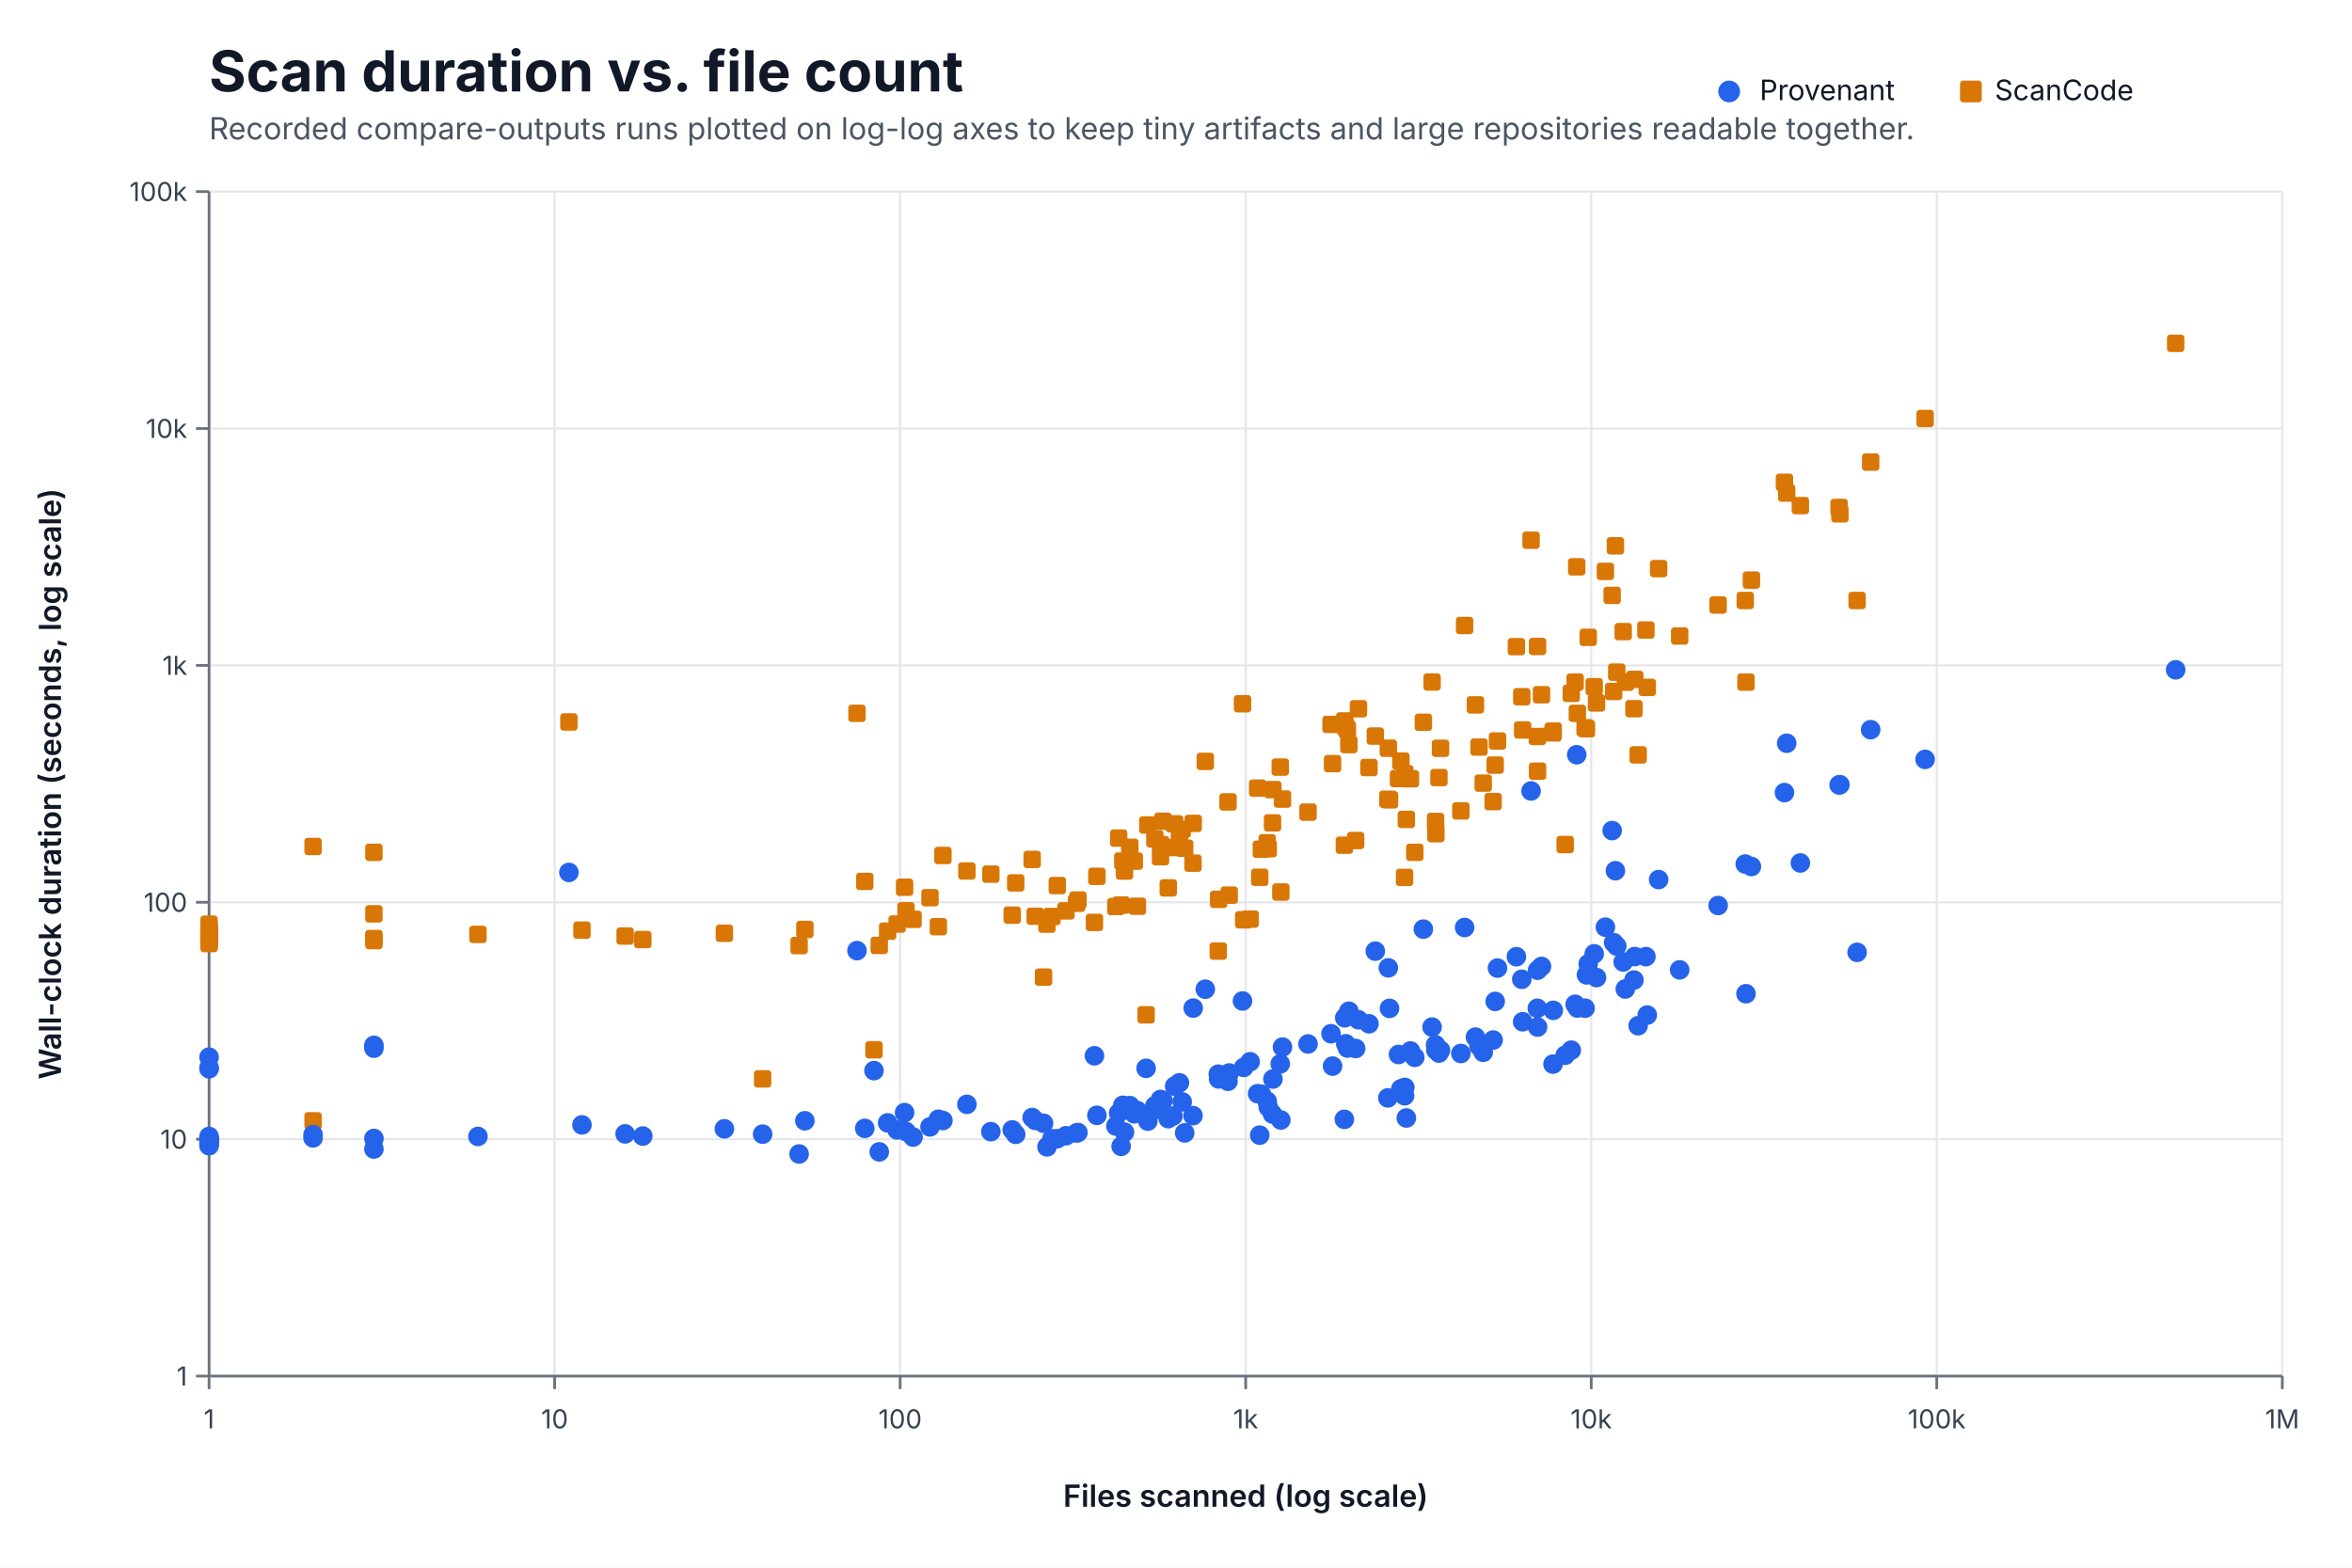
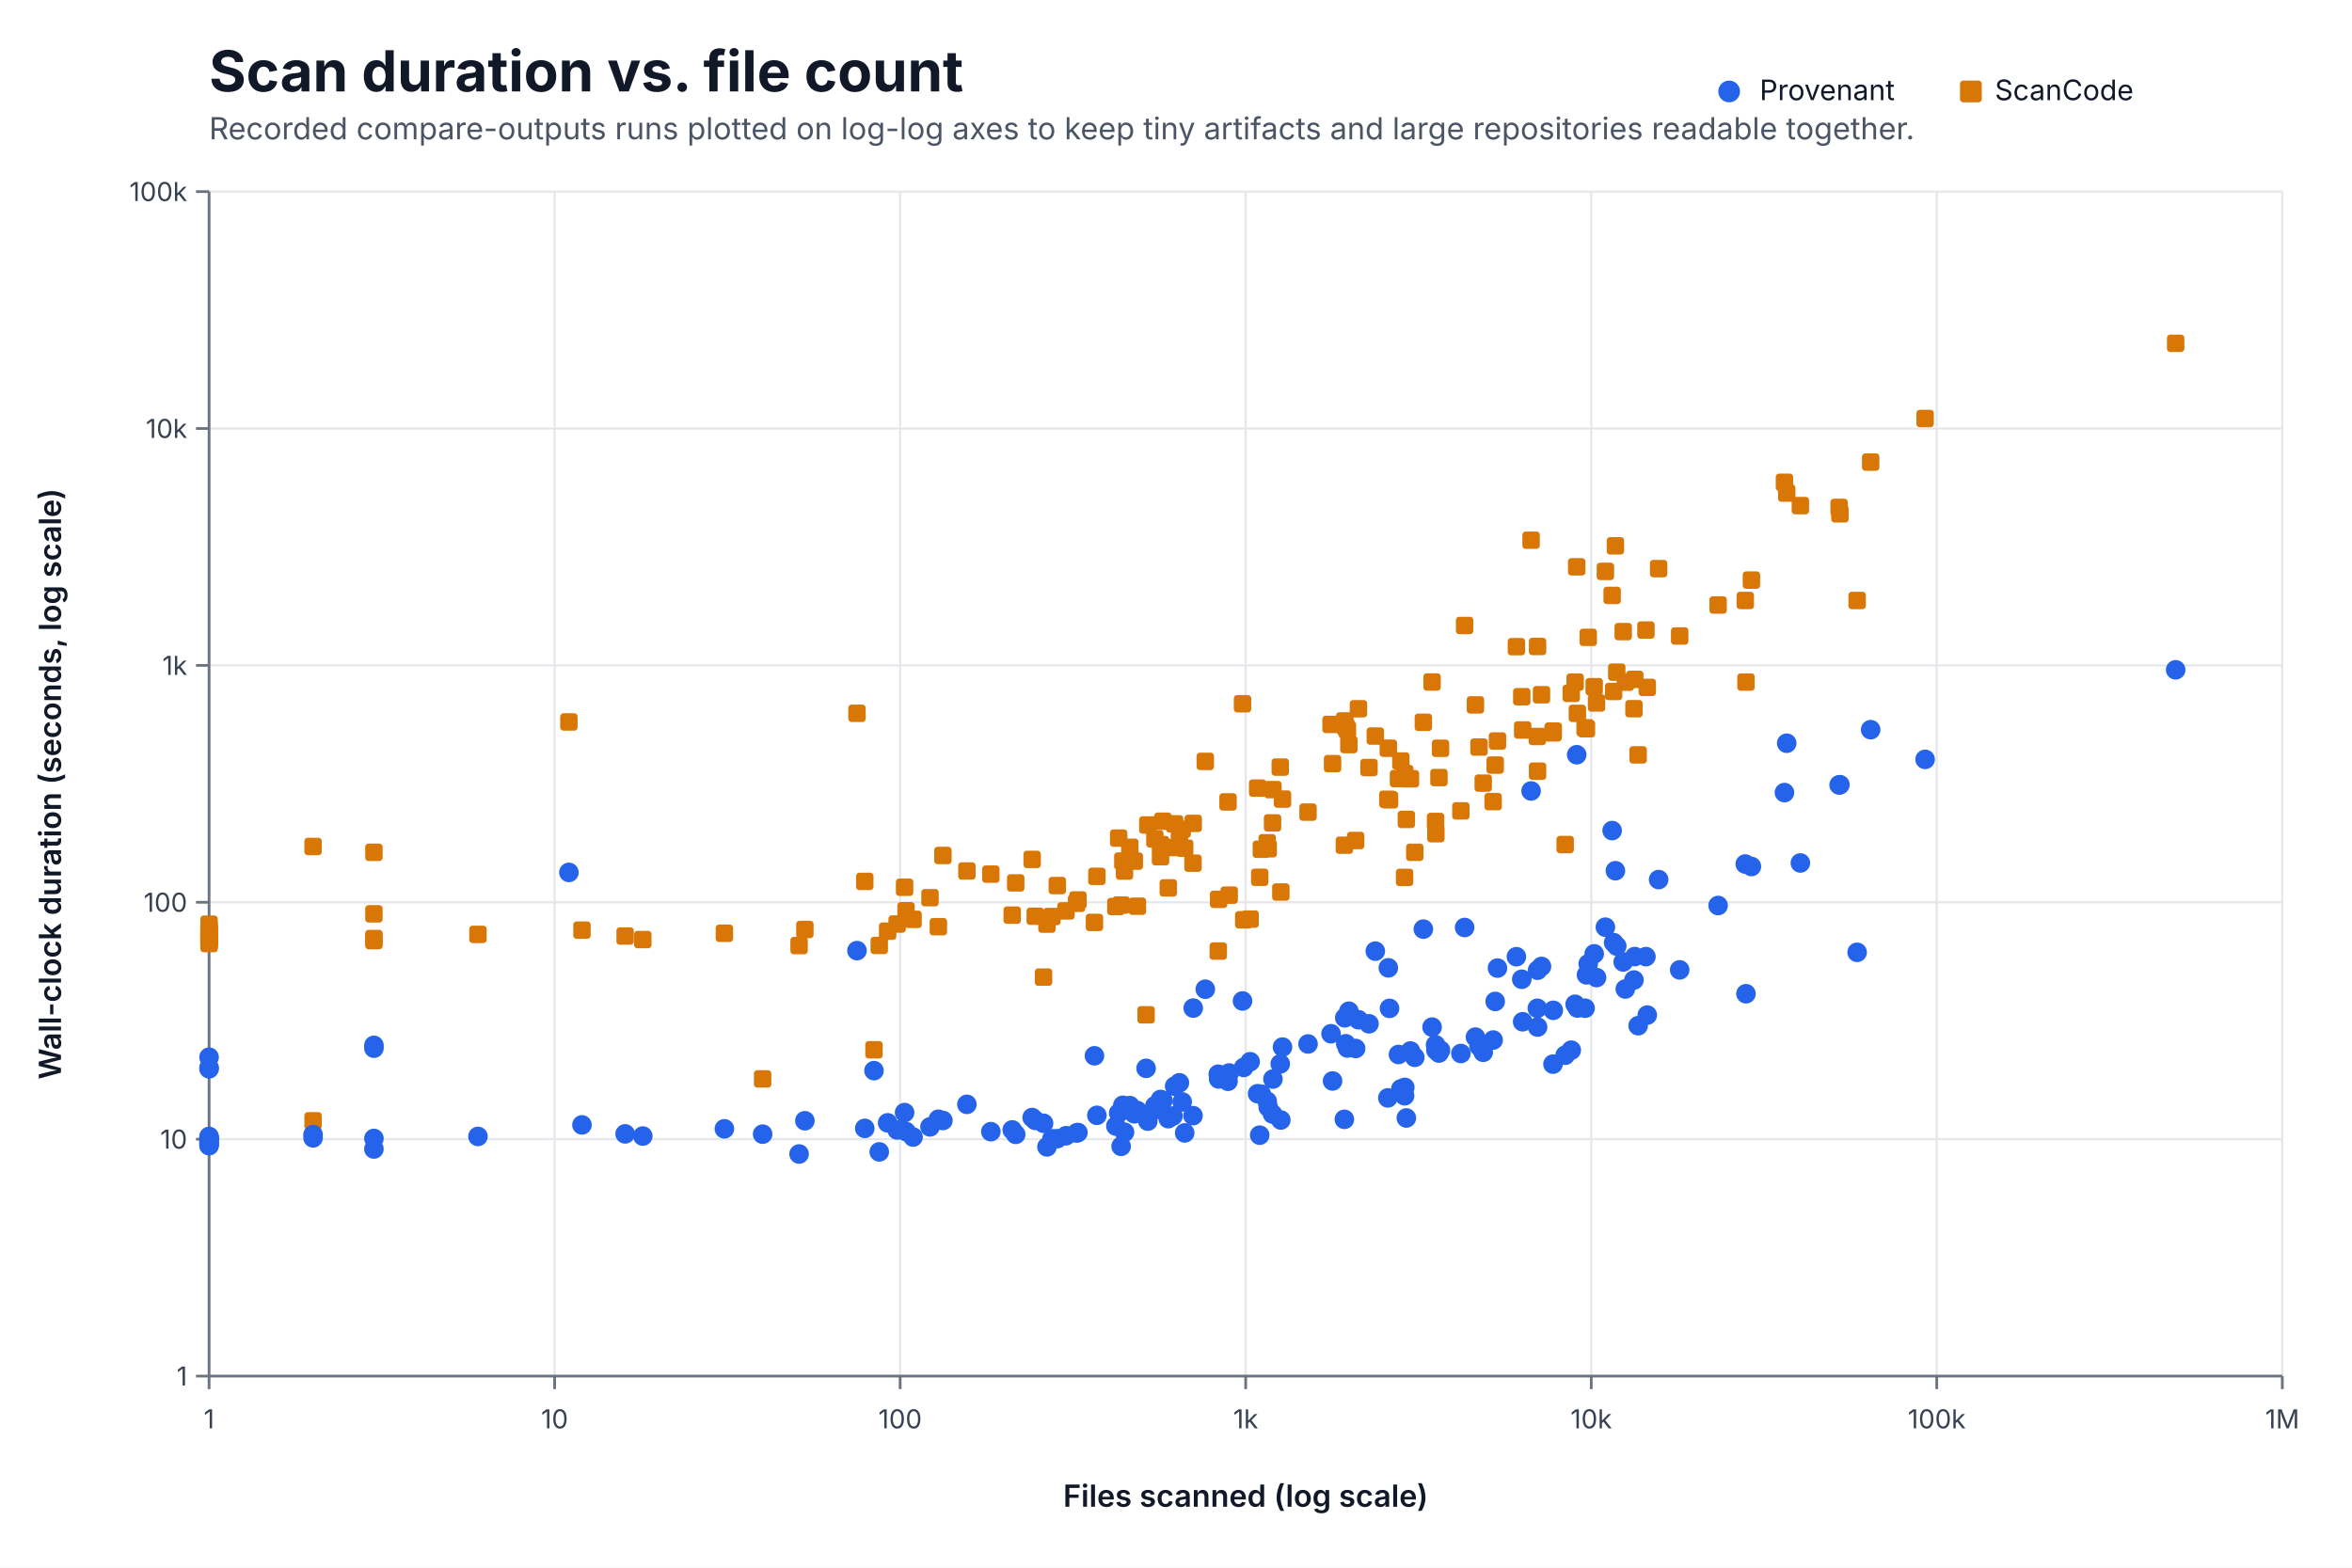
<svg xmlns="http://www.w3.org/2000/svg" width="1080" height="720" viewBox="0 0 1080 720" role="img" aria-labelledby="title desc">
  <style>
    text { font-family: -apple-system, BlinkMacSystemFont, "Segoe UI", sans-serif; fill: #111827; }
    .title { font-size: 26px; font-weight: 700; }
    .subtitle { font-size: 14px; fill: #4b5563; }
    .axis-label { font-size: 14px; font-weight: 600; }
    .tick { font-size: 12px; fill: #374151; }
    .grid { stroke: #e5e7eb; stroke-width: 1; }
    .axis { stroke: #6b7280; stroke-width: 1.25; }
    .legend-label { font-size: 13px; }
  </style>
  <rect x="0" y="0" width="1080" height="720" fill="white" />
  <text class="title" x="96" y="42">Scan duration vs. file count</text>
  <text class="subtitle" x="96" y="64">Recorded compare-outputs runs plotted on log-log axes to keep tiny artifacts and large repositories readable together.</text>
  <line class="grid" x1="96.00" y1="632.00" x2="1048.00" y2="632.00" />
  <line class="grid" x1="96.00" y1="523.20" x2="1048.00" y2="523.20" />
  <line class="grid" x1="96.00" y1="414.40" x2="1048.00" y2="414.40" />
  <line class="grid" x1="96.00" y1="305.60" x2="1048.00" y2="305.60" />
  <line class="grid" x1="96.00" y1="196.80" x2="1048.00" y2="196.80" />
  <line class="grid" x1="96.00" y1="88.00" x2="1048.00" y2="88.00" />
  <line class="grid" x1="96.00" y1="88.00" x2="96.00" y2="632.00" />
  <line class="grid" x1="254.67" y1="88.00" x2="254.67" y2="632.00" />
  <line class="grid" x1="413.33" y1="88.00" x2="413.33" y2="632.00" />
  <line class="grid" x1="572.00" y1="88.00" x2="572.00" y2="632.00" />
  <line class="grid" x1="730.67" y1="88.00" x2="730.67" y2="632.00" />
  <line class="grid" x1="889.33" y1="88.00" x2="889.33" y2="632.00" />
  <line class="grid" x1="1048.00" y1="88.00" x2="1048.00" y2="632.00" />
  <line class="axis" x1="96.00" y1="632.00" x2="1048.00" y2="632.00" />
  <line class="axis" x1="96.00" y1="88.00" x2="96.00" y2="632.00" />
  <line class="axis" x1="96.00" y1="632.00" x2="96.00" y2="638.00" />
  <text class="tick" x="96.00" y="656.00" text-anchor="middle">1</text>
  <line class="axis" x1="254.67" y1="632.00" x2="254.67" y2="638.00" />
  <text class="tick" x="254.67" y="656.00" text-anchor="middle">10</text>
  <line class="axis" x1="413.33" y1="632.00" x2="413.33" y2="638.00" />
  <text class="tick" x="413.33" y="656.00" text-anchor="middle">100</text>
  <line class="axis" x1="572.00" y1="632.00" x2="572.00" y2="638.00" />
  <text class="tick" x="572.00" y="656.00" text-anchor="middle">1k</text>
  <line class="axis" x1="730.67" y1="632.00" x2="730.67" y2="638.00" />
  <text class="tick" x="730.67" y="656.00" text-anchor="middle">10k</text>
  <line class="axis" x1="889.33" y1="632.00" x2="889.33" y2="638.00" />
  <text class="tick" x="889.33" y="656.00" text-anchor="middle">100k</text>
  <line class="axis" x1="1048.00" y1="632.00" x2="1048.00" y2="638.00" />
  <text class="tick" x="1048.00" y="656.00" text-anchor="middle">1M</text>
  <line class="axis" x1="90.00" y1="632.00" x2="96.00" y2="632.00" />
  <text class="tick" x="86.00" y="632.00" text-anchor="end" dominant-baseline="middle">1</text>
  <line class="axis" x1="90.00" y1="523.20" x2="96.00" y2="523.20" />
  <text class="tick" x="86.00" y="523.20" text-anchor="end" dominant-baseline="middle">10</text>
  <line class="axis" x1="90.00" y1="414.40" x2="96.00" y2="414.40" />
  <text class="tick" x="86.00" y="414.40" text-anchor="end" dominant-baseline="middle">100</text>
  <line class="axis" x1="90.00" y1="305.60" x2="96.00" y2="305.60" />
  <text class="tick" x="86.00" y="305.60" text-anchor="end" dominant-baseline="middle">1k</text>
  <line class="axis" x1="90.00" y1="196.80" x2="96.00" y2="196.80" />
  <text class="tick" x="86.00" y="196.80" text-anchor="end" dominant-baseline="middle">10k</text>
  <line class="axis" x1="90.00" y1="88.00" x2="96.00" y2="88.00" />
  <text class="tick" x="86.00" y="88.00" text-anchor="end" dominant-baseline="middle">100k</text>
  <text class="axis-label" x="572.00" y="692.00" text-anchor="middle">Files scanned (log scale)</text>
  <text class="axis-label" x="28" y="360.00" transform="rotate(-90 28 360.00)" text-anchor="middle">Wall-clock duration (seconds, log scale)</text>
  <g aria-label="Legend">
    <circle cx="794" cy="42" r="5" fill="#2563eb" />
    <text class="legend-label" x="808" y="46">Provenant</text>
    <rect x="900" y="37" width="10" height="10" fill="#d97706" rx="1.5" />
    <text class="legend-label" x="916" y="46">ScanCode</text>
  </g>
  <g aria-label="ScanCode points">
    <rect x="92.00" y="420.46" width="8" height="8" fill="#d97706" rx="1.5" />
    <rect x="92.00" y="423.47" width="8" height="8" fill="#d97706" rx="1.5" />
    <rect x="92.00" y="425.26" width="8" height="8" fill="#d97706" rx="1.5" />
    <rect x="92.00" y="424.52" width="8" height="8" fill="#d97706" rx="1.5" />
    <rect x="92.00" y="427.27" width="8" height="8" fill="#d97706" rx="1.5" />
    <rect x="92.00" y="422.38" width="8" height="8" fill="#d97706" rx="1.5" />
    <rect x="92.00" y="429.37" width="8" height="8" fill="#d97706" rx="1.5" />
    <rect x="92.00" y="428.44" width="8" height="8" fill="#d97706" rx="1.5" />
    <rect x="92.00" y="427.25" width="8" height="8" fill="#d97706" rx="1.5" />
    <rect x="92.00" y="424.52" width="8" height="8" fill="#d97706" rx="1.5" />
    <rect x="92.00" y="427.69" width="8" height="8" fill="#d97706" rx="1.5" />
    <rect x="92.00" y="424.87" width="8" height="8" fill="#d97706" rx="1.5" />
    <rect x="92.00" y="428.71" width="8" height="8" fill="#d97706" rx="1.5" />
    <rect x="139.76" y="510.78" width="8" height="8" fill="#d97706" rx="1.5" />
    <rect x="139.76" y="384.76" width="8" height="8" fill="#d97706" rx="1.5" />
    <rect x="167.70" y="427.04" width="8" height="8" fill="#d97706" rx="1.5" />
    <rect x="167.70" y="387.45" width="8" height="8" fill="#d97706" rx="1.5" />
    <rect x="167.70" y="427.99" width="8" height="8" fill="#d97706" rx="1.5" />
    <rect x="167.70" y="415.71" width="8" height="8" fill="#d97706" rx="1.5" />
    <rect x="215.47" y="425.14" width="8" height="8" fill="#d97706" rx="1.5" />
    <rect x="257.23" y="327.58" width="8" height="8" fill="#d97706" rx="1.5" />
    <rect x="263.23" y="423.19" width="8" height="8" fill="#d97706" rx="1.5" />
    <rect x="283.05" y="425.90" width="8" height="8" fill="#d97706" rx="1.5" />
    <rect x="291.17" y="427.52" width="8" height="8" fill="#d97706" rx="1.5" />
    <rect x="328.63" y="424.63" width="8" height="8" fill="#d97706" rx="1.5" />
    <rect x="346.19" y="491.51" width="8" height="8" fill="#d97706" rx="1.5" />
    <rect x="362.93" y="430.28" width="8" height="8" fill="#d97706" rx="1.5" />
    <rect x="365.59" y="422.87" width="8" height="8" fill="#d97706" rx="1.5" />
    <rect x="389.51" y="323.61" width="8" height="8" fill="#d97706" rx="1.5" />
    <rect x="393.09" y="400.80" width="8" height="8" fill="#d97706" rx="1.5" />
    <rect x="397.32" y="478.15" width="8" height="8" fill="#d97706" rx="1.5" />
    <rect x="399.74" y="430.21" width="8" height="8" fill="#d97706" rx="1.5" />
    <rect x="403.59" y="423.65" width="8" height="8" fill="#d97706" rx="1.5" />
    <rect x="407.94" y="420.39" width="8" height="8" fill="#d97706" rx="1.5" />
    <rect x="411.37" y="403.50" width="8" height="8" fill="#d97706" rx="1.5" />
    <rect x="412.04" y="414.30" width="8" height="8" fill="#d97706" rx="1.5" />
    <rect x="415.27" y="418.23" width="8" height="8" fill="#d97706" rx="1.5" />
    <rect x="423.04" y="408.29" width="8" height="8" fill="#d97706" rx="1.5" />
    <rect x="426.88" y="421.60" width="8" height="8" fill="#d97706" rx="1.5" />
    <rect x="428.98" y="388.90" width="8" height="8" fill="#d97706" rx="1.5" />
    <rect x="439.98" y="396.02" width="8" height="8" fill="#d97706" rx="1.5" />
    <rect x="450.98" y="397.47" width="8" height="8" fill="#d97706" rx="1.5" />
    <rect x="460.79" y="416.30" width="8" height="8" fill="#d97706" rx="1.5" />
    <rect x="462.40" y="401.49" width="8" height="8" fill="#d97706" rx="1.5" />
    <rect x="469.95" y="390.71" width="8" height="8" fill="#d97706" rx="1.5" />
    <rect x="471.36" y="416.81" width="8" height="8" fill="#d97706" rx="1.5" />
    <rect x="475.18" y="444.77" width="8" height="8" fill="#d97706" rx="1.5" />
    <rect x="476.75" y="420.44" width="8" height="8" fill="#d97706" rx="1.5" />
    <rect x="479.04" y="416.95" width="8" height="8" fill="#d97706" rx="1.5" />
    <rect x="481.50" y="402.72" width="8" height="8" fill="#d97706" rx="1.5" />
    <rect x="485.49" y="414.35" width="8" height="8" fill="#d97706" rx="1.5" />
    <rect x="490.34" y="410.86" width="8" height="8" fill="#d97706" rx="1.5" />
    <rect x="490.97" y="409.34" width="8" height="8" fill="#d97706" rx="1.5" />
    <rect x="498.55" y="419.64" width="8" height="8" fill="#d97706" rx="1.5" />
    <rect x="499.67" y="398.49" width="8" height="8" fill="#d97706" rx="1.5" />
    <rect x="508.39" y="412.34" width="8" height="8" fill="#d97706" rx="1.5" />
    <rect x="509.68" y="380.92" width="8" height="8" fill="#d97706" rx="1.5" />
    <rect x="510.80" y="411.66" width="8" height="8" fill="#d97706" rx="1.5" />
    <rect x="511.58" y="391.47" width="8" height="8" fill="#d97706" rx="1.5" />
    <rect x="512.36" y="396.07" width="8" height="8" fill="#d97706" rx="1.5" />
    <rect x="514.79" y="385.13" width="8" height="8" fill="#d97706" rx="1.5" />
    <rect x="516.85" y="391.50" width="8" height="8" fill="#d97706" rx="1.5" />
    <rect x="518.28" y="412.20" width="8" height="8" fill="#d97706" rx="1.5" />
    <rect x="522.27" y="462.08" width="8" height="8" fill="#d97706" rx="1.5" />
    <rect x="523.07" y="374.90" width="8" height="8" fill="#d97706" rx="1.5" />
    <rect x="526.30" y="381.25" width="8" height="8" fill="#d97706" rx="1.5" />
    <rect x="528.90" y="383.91" width="8" height="8" fill="#d97706" rx="1.5" />
    <rect x="528.90" y="389.48" width="8" height="8" fill="#d97706" rx="1.5" />
    <rect x="529.99" y="373.16" width="8" height="8" fill="#d97706" rx="1.5" />
    <rect x="532.45" y="403.78" width="8" height="8" fill="#d97706" rx="1.5" />
    <rect x="534.61" y="385.27" width="8" height="8" fill="#d97706" rx="1.5" />
    <rect x="535.39" y="374.38" width="8" height="8" fill="#d97706" rx="1.5" />
    <rect x="537.57" y="381.59" width="8" height="8" fill="#d97706" rx="1.5" />
    <rect x="538.84" y="376.84" width="8" height="8" fill="#d97706" rx="1.5" />
    <rect x="539.99" y="385.56" width="8" height="8" fill="#d97706" rx="1.5" />
    <rect x="543.81" y="392.44" width="8" height="8" fill="#d97706" rx="1.5" />
    <rect x="543.91" y="374.16" width="8" height="8" fill="#d97706" rx="1.5" />
    <rect x="549.45" y="345.68" width="8" height="8" fill="#d97706" rx="1.5" />
    <rect x="555.41" y="432.81" width="8" height="8" fill="#d97706" rx="1.5" />
    <rect x="555.57" y="409.04" width="8" height="8" fill="#d97706" rx="1.5" />
    <rect x="559.89" y="364.30" width="8" height="8" fill="#d97706" rx="1.5" />
    <rect x="560.43" y="407.11" width="8" height="8" fill="#d97706" rx="1.5" />
    <rect x="566.54" y="319.22" width="8" height="8" fill="#d97706" rx="1.5" />
    <rect x="567.10" y="418.44" width="8" height="8" fill="#d97706" rx="1.5" />
    <rect x="570.04" y="418.11" width="8" height="8" fill="#d97706" rx="1.5" />
    <rect x="573.49" y="357.97" width="8" height="8" fill="#d97706" rx="1.5" />
    <rect x="574.44" y="398.92" width="8" height="8" fill="#d97706" rx="1.5" />
    <rect x="575.19" y="386.04" width="8" height="8" fill="#d97706" rx="1.5" />
    <rect x="577.87" y="383.06" width="8" height="8" fill="#d97706" rx="1.5" />
    <rect x="578.35" y="385.81" width="8" height="8" fill="#d97706" rx="1.5" />
    <rect x="580.33" y="373.93" width="8" height="8" fill="#d97706" rx="1.5" />
    <rect x="580.51" y="358.66" width="8" height="8" fill="#d97706" rx="1.5" />
    <rect x="583.87" y="348.30" width="8" height="8" fill="#d97706" rx="1.5" />
    <rect x="584.14" y="405.69" width="8" height="8" fill="#d97706" rx="1.5" />
    <rect x="584.90" y="363.00" width="8" height="8" fill="#d97706" rx="1.5" />
    <rect x="596.63" y="368.99" width="8" height="8" fill="#d97706" rx="1.5" />
    <rect x="607.19" y="328.71" width="8" height="8" fill="#d97706" rx="1.5" />
    <rect x="607.89" y="346.71" width="8" height="8" fill="#d97706" rx="1.5" />
    <rect x="613.31" y="384.18" width="8" height="8" fill="#d97706" rx="1.5" />
    <rect x="613.49" y="327.10" width="8" height="8" fill="#d97706" rx="1.5" />
    <rect x="613.95" y="329.87" width="8" height="8" fill="#d97706" rx="1.5" />
    <rect x="614.72" y="331.19" width="8" height="8" fill="#d97706" rx="1.5" />
    <rect x="615.38" y="337.97" width="8" height="8" fill="#d97706" rx="1.5" />
    <rect x="618.50" y="382.03" width="8" height="8" fill="#d97706" rx="1.5" />
    <rect x="619.78" y="321.51" width="8" height="8" fill="#d97706" rx="1.5" />
    <rect x="624.61" y="348.51" width="8" height="8" fill="#d97706" rx="1.5" />
    <rect x="627.52" y="334.06" width="8" height="8" fill="#d97706" rx="1.5" />
    <rect x="633.28" y="363.07" width="8" height="8" fill="#d97706" rx="1.5" />
    <rect x="633.50" y="339.64" width="8" height="8" fill="#d97706" rx="1.5" />
    <rect x="634.05" y="363.36" width="8" height="8" fill="#d97706" rx="1.5" />
    <rect x="638.16" y="353.58" width="8" height="8" fill="#d97706" rx="1.5" />
    <rect x="639.24" y="345.52" width="8" height="8" fill="#d97706" rx="1.5" />
    <rect x="640.96" y="398.96" width="8" height="8" fill="#d97706" rx="1.5" />
    <rect x="641.06" y="351.33" width="8" height="8" fill="#d97706" rx="1.5" />
    <rect x="641.77" y="372.34" width="8" height="8" fill="#d97706" rx="1.5" />
    <rect x="643.66" y="353.67" width="8" height="8" fill="#d97706" rx="1.5" />
    <rect x="645.65" y="387.44" width="8" height="8" fill="#d97706" rx="1.5" />
    <rect x="649.58" y="327.73" width="8" height="8" fill="#d97706" rx="1.5" />
    <rect x="653.59" y="309.22" width="8" height="8" fill="#d97706" rx="1.5" />
    <rect x="655.19" y="373.28" width="8" height="8" fill="#d97706" rx="1.5" />
    <rect x="655.34" y="378.89" width="8" height="8" fill="#d97706" rx="1.5" />
    <rect x="656.74" y="353.11" width="8" height="8" fill="#d97706" rx="1.5" />
    <rect x="657.46" y="339.67" width="8" height="8" fill="#d97706" rx="1.5" />
    <rect x="666.81" y="368.42" width="8" height="8" fill="#d97706" rx="1.5" />
    <rect x="668.53" y="283.27" width="8" height="8" fill="#d97706" rx="1.5" />
    <rect x="673.50" y="319.74" width="8" height="8" fill="#d97706" rx="1.5" />
    <rect x="675.14" y="339.11" width="8" height="8" fill="#d97706" rx="1.5" />
    <rect x="677.07" y="355.67" width="8" height="8" fill="#d97706" rx="1.5" />
    <rect x="681.62" y="364.16" width="8" height="8" fill="#d97706" rx="1.5" />
    <rect x="682.57" y="347.38" width="8" height="8" fill="#d97706" rx="1.5" />
    <rect x="683.62" y="336.32" width="8" height="8" fill="#d97706" rx="1.5" />
    <rect x="692.31" y="293.00" width="8" height="8" fill="#d97706" rx="1.5" />
    <rect x="694.77" y="315.99" width="8" height="8" fill="#d97706" rx="1.5" />
    <rect x="695.18" y="331.26" width="8" height="8" fill="#d97706" rx="1.5" />
    <rect x="699.05" y="244.10" width="8" height="8" fill="#d97706" rx="1.5" />
    <rect x="701.92" y="334.25" width="8" height="8" fill="#d97706" rx="1.5" />
    <rect x="702.03" y="350.18" width="8" height="8" fill="#d97706" rx="1.5" />
    <rect x="702.03" y="292.91" width="8" height="8" fill="#d97706" rx="1.5" />
    <rect x="703.83" y="315.08" width="8" height="8" fill="#d97706" rx="1.5" />
    <rect x="709.11" y="332.59" width="8" height="8" fill="#d97706" rx="1.5" />
    <rect x="709.24" y="331.79" width="8" height="8" fill="#d97706" rx="1.5" />
    <rect x="714.70" y="383.87" width="8" height="8" fill="#d97706" rx="1.5" />
    <rect x="717.50" y="314.45" width="8" height="8" fill="#d97706" rx="1.5" />
    <rect x="719.28" y="309.28" width="8" height="8" fill="#d97706" rx="1.5" />
    <rect x="720.00" y="256.33" width="8" height="8" fill="#d97706" rx="1.5" />
    <rect x="720.30" y="323.62" width="8" height="8" fill="#d97706" rx="1.5" />
    <rect x="723.85" y="330.25" width="8" height="8" fill="#d97706" rx="1.5" />
    <rect x="724.48" y="330.69" width="8" height="8" fill="#d97706" rx="1.5" />
    <rect x="725.29" y="288.71" width="8" height="8" fill="#d97706" rx="1.5" />
    <rect x="728.03" y="311.39" width="8" height="8" fill="#d97706" rx="1.5" />
    <rect x="729.11" y="318.85" width="8" height="8" fill="#d97706" rx="1.5" />
    <rect x="733.17" y="258.43" width="8" height="8" fill="#d97706" rx="1.5" />
    <rect x="736.27" y="269.45" width="8" height="8" fill="#d97706" rx="1.5" />
    <rect x="736.95" y="313.57" width="8" height="8" fill="#d97706" rx="1.5" />
    <rect x="737.77" y="246.68" width="8" height="8" fill="#d97706" rx="1.5" />
    <rect x="738.39" y="304.71" width="8" height="8" fill="#d97706" rx="1.5" />
    <rect x="741.35" y="286.09" width="8" height="8" fill="#d97706" rx="1.5" />
    <rect x="742.32" y="309.33" width="8" height="8" fill="#d97706" rx="1.5" />
    <rect x="746.29" y="321.48" width="8" height="8" fill="#d97706" rx="1.5" />
    <rect x="746.66" y="308.03" width="8" height="8" fill="#d97706" rx="1.5" />
    <rect x="748.21" y="342.70" width="8" height="8" fill="#d97706" rx="1.5" />
    <rect x="751.78" y="285.35" width="8" height="8" fill="#d97706" rx="1.5" />
    <rect x="752.40" y="311.70" width="8" height="8" fill="#d97706" rx="1.5" />
    <rect x="757.62" y="257.15" width="8" height="8" fill="#d97706" rx="1.5" />
    <rect x="767.28" y="288.09" width="8" height="8" fill="#d97706" rx="1.5" />
    <rect x="784.93" y="273.87" width="8" height="8" fill="#d97706" rx="1.5" />
    <rect x="797.40" y="271.78" width="8" height="8" fill="#d97706" rx="1.5" />
    <rect x="797.72" y="309.27" width="8" height="8" fill="#d97706" rx="1.5" />
    <rect x="800.22" y="262.42" width="8" height="8" fill="#d97706" rx="1.5" />
    <rect x="815.39" y="217.51" width="8" height="8" fill="#d97706" rx="1.5" />
    <rect x="816.43" y="222.46" width="8" height="8" fill="#d97706" rx="1.5" />
    <rect x="822.70" y="228.21" width="8" height="8" fill="#d97706" rx="1.5" />
    <rect x="840.49" y="229.06" width="8" height="8" fill="#d97706" rx="1.5" />
    <rect x="840.86" y="231.99" width="8" height="8" fill="#d97706" rx="1.5" />
    <rect x="848.76" y="271.78" width="8" height="8" fill="#d97706" rx="1.5" />
    <rect x="854.98" y="208.23" width="8" height="8" fill="#d97706" rx="1.5" />
    <rect x="879.98" y="188.22" width="8" height="8" fill="#d97706" rx="1.5" />
    <rect x="995.03" y="153.67" width="8" height="8" fill="#d97706" rx="1.5" />
  </g>
  <g aria-label="Provenant points">
    <circle cx="96.00" cy="522.92" r="4.5" fill="#2563eb" />
    <circle cx="96.00" cy="522.78" r="4.5" fill="#2563eb" />
    <circle cx="96.00" cy="522.68" r="4.5" fill="#2563eb" />
    <circle cx="96.00" cy="521.94" r="4.5" fill="#2563eb" />
    <circle cx="96.00" cy="524.83" r="4.5" fill="#2563eb" />
    <circle cx="96.00" cy="490.35" r="4.5" fill="#2563eb" />
    <circle cx="96.00" cy="485.54" r="4.5" fill="#2563eb" />
    <circle cx="96.00" cy="526.17" r="4.5" fill="#2563eb" />
    <circle cx="96.00" cy="524.11" r="4.5" fill="#2563eb" />
    <circle cx="96.00" cy="525.13" r="4.5" fill="#2563eb" />
    <circle cx="96.00" cy="523.72" r="4.5" fill="#2563eb" />
    <circle cx="96.00" cy="490.88" r="4.5" fill="#2563eb" />
    <circle cx="96.00" cy="525.97" r="4.5" fill="#2563eb" />
    <circle cx="143.76" cy="521.12" r="4.5" fill="#2563eb" />
    <circle cx="143.76" cy="522.59" r="4.5" fill="#2563eb" />
    <circle cx="171.70" cy="522.87" r="4.5" fill="#2563eb" />
    <circle cx="171.70" cy="527.71" r="4.5" fill="#2563eb" />
    <circle cx="171.70" cy="480.11" r="4.5" fill="#2563eb" />
    <circle cx="171.70" cy="481.40" r="4.5" fill="#2563eb" />
    <circle cx="219.47" cy="521.94" r="4.5" fill="#2563eb" />
    <circle cx="261.23" cy="400.68" r="4.5" fill="#2563eb" />
    <circle cx="267.23" cy="516.64" r="4.5" fill="#2563eb" />
    <circle cx="287.05" cy="520.76" r="4.5" fill="#2563eb" />
    <circle cx="295.17" cy="521.76" r="4.5" fill="#2563eb" />
    <circle cx="332.63" cy="518.44" r="4.5" fill="#2563eb" />
    <circle cx="350.19" cy="520.89" r="4.5" fill="#2563eb" />
    <circle cx="366.93" cy="530.00" r="4.5" fill="#2563eb" />
    <circle cx="369.59" cy="514.74" r="4.5" fill="#2563eb" />
    <circle cx="393.51" cy="436.60" r="4.5" fill="#2563eb" />
    <circle cx="397.09" cy="518.23" r="4.5" fill="#2563eb" />
    <circle cx="401.32" cy="491.72" r="4.5" fill="#2563eb" />
    <circle cx="403.74" cy="529.03" r="4.5" fill="#2563eb" />
    <circle cx="407.59" cy="515.70" r="4.5" fill="#2563eb" />
    <circle cx="411.94" cy="518.95" r="4.5" fill="#2563eb" />
    <circle cx="415.37" cy="510.99" r="4.5" fill="#2563eb" />
    <circle cx="416.04" cy="519.69" r="4.5" fill="#2563eb" />
    <circle cx="419.27" cy="522.22" r="4.5" fill="#2563eb" />
    <circle cx="427.04" cy="517.55" r="4.5" fill="#2563eb" />
    <circle cx="430.88" cy="514.04" r="4.5" fill="#2563eb" />
    <circle cx="432.98" cy="514.62" r="4.5" fill="#2563eb" />
    <circle cx="443.98" cy="507.20" r="4.5" fill="#2563eb" />
    <circle cx="454.98" cy="519.74" r="4.5" fill="#2563eb" />
    <circle cx="464.79" cy="518.95" r="4.5" fill="#2563eb" />
    <circle cx="466.40" cy="520.98" r="4.5" fill="#2563eb" />
    <circle cx="473.95" cy="513.26" r="4.5" fill="#2563eb" />
    <circle cx="475.36" cy="514.55" r="4.5" fill="#2563eb" />
    <circle cx="479.18" cy="515.90" r="4.5" fill="#2563eb" />
    <circle cx="480.75" cy="526.73" r="4.5" fill="#2563eb" />
    <circle cx="483.04" cy="523.01" r="4.5" fill="#2563eb" />
    <circle cx="485.50" cy="522.96" r="4.5" fill="#2563eb" />
    <circle cx="489.49" cy="521.62" r="4.5" fill="#2563eb" />
    <circle cx="494.34" cy="520.36" r="4.5" fill="#2563eb" />
    <circle cx="494.97" cy="520.14" r="4.5" fill="#2563eb" />
    <circle cx="502.55" cy="484.90" r="4.5" fill="#2563eb" />
    <circle cx="503.67" cy="512.24" r="4.5" fill="#2563eb" />
    <circle cx="512.39" cy="517.17" r="4.5" fill="#2563eb" />
    <circle cx="513.68" cy="511.20" r="4.5" fill="#2563eb" />
    <circle cx="514.80" cy="526.48" r="4.5" fill="#2563eb" />
    <circle cx="515.58" cy="507.64" r="4.5" fill="#2563eb" />
    <circle cx="516.36" cy="520.00" r="4.5" fill="#2563eb" />
    <circle cx="518.79" cy="507.78" r="4.5" fill="#2563eb" />
    <circle cx="520.85" cy="511.54" r="4.5" fill="#2563eb" />
    <circle cx="522.28" cy="510.08" r="4.5" fill="#2563eb" />
    <circle cx="526.27" cy="490.66" r="4.5" fill="#2563eb" />
    <circle cx="527.07" cy="514.90" r="4.5" fill="#2563eb" />
    <circle cx="530.30" cy="507.88" r="4.5" fill="#2563eb" />
    <circle cx="532.90" cy="504.96" r="4.5" fill="#2563eb" />
    <circle cx="532.90" cy="509.65" r="4.5" fill="#2563eb" />
    <circle cx="533.99" cy="505.42" r="4.5" fill="#2563eb" />
    <circle cx="536.45" cy="513.77" r="4.5" fill="#2563eb" />
    <circle cx="538.61" cy="512.54" r="4.5" fill="#2563eb" />
    <circle cx="539.39" cy="498.86" r="4.5" fill="#2563eb" />
    <circle cx="541.57" cy="497.30" r="4.5" fill="#2563eb" />
    <circle cx="542.84" cy="506.07" r="4.5" fill="#2563eb" />
    <circle cx="543.99" cy="520.31" r="4.5" fill="#2563eb" />
    <circle cx="547.81" cy="512.39" r="4.5" fill="#2563eb" />
    <circle cx="547.91" cy="462.99" r="4.5" fill="#2563eb" />
    <circle cx="553.45" cy="454.32" r="4.5" fill="#2563eb" />
    <circle cx="559.41" cy="493.35" r="4.5" fill="#2563eb" />
    <circle cx="559.57" cy="495.53" r="4.5" fill="#2563eb" />
    <circle cx="563.89" cy="496.60" r="4.5" fill="#2563eb" />
    <circle cx="564.43" cy="492.80" r="4.5" fill="#2563eb" />
    <circle cx="570.54" cy="459.72" r="4.5" fill="#2563eb" />
    <circle cx="571.10" cy="490.24" r="4.5" fill="#2563eb" />
    <circle cx="574.04" cy="487.63" r="4.5" fill="#2563eb" />
    <circle cx="577.49" cy="502.31" r="4.5" fill="#2563eb" />
    <circle cx="578.44" cy="521.35" r="4.5" fill="#2563eb" />
    <circle cx="579.19" cy="502.52" r="4.5" fill="#2563eb" />
    <circle cx="581.87" cy="505.77" r="4.5" fill="#2563eb" />
    <circle cx="582.35" cy="508.50" r="4.5" fill="#2563eb" />
    <circle cx="584.33" cy="511.65" r="4.5" fill="#2563eb" />
    <circle cx="584.51" cy="495.58" r="4.5" fill="#2563eb" />
    <circle cx="587.87" cy="488.62" r="4.5" fill="#2563eb" />
    <circle cx="588.14" cy="514.39" r="4.5" fill="#2563eb" />
    <circle cx="588.90" cy="480.90" r="4.5" fill="#2563eb" />
    <circle cx="600.63" cy="479.47" r="4.5" fill="#2563eb" />
    <circle cx="611.19" cy="474.77" r="4.5" fill="#2563eb" />
-     <circle cx="611.89" cy="489.63" r="4.5" fill="#2563eb" />
+     <circle cx="611.89" cy="496.46" r="4.5" fill="#2563eb" />
    <circle cx="617.31" cy="514.08" r="4.5" fill="#2563eb" />
    <circle cx="617.49" cy="467.46" r="4.5" fill="#2563eb" />
    <circle cx="617.95" cy="479.38" r="4.5" fill="#2563eb" />
    <circle cx="618.72" cy="481.32" r="4.5" fill="#2563eb" />
    <circle cx="619.38" cy="464.43" r="4.5" fill="#2563eb" />
    <circle cx="622.50" cy="481.54" r="4.5" fill="#2563eb" />
    <circle cx="623.78" cy="468.34" r="4.5" fill="#2563eb" />
    <circle cx="628.61" cy="470.20" r="4.5" fill="#2563eb" />
    <circle cx="631.52" cy="436.83" r="4.5" fill="#2563eb" />
    <circle cx="637.28" cy="504.23" r="4.5" fill="#2563eb" />
    <circle cx="637.50" cy="444.51" r="4.5" fill="#2563eb" />
    <circle cx="638.05" cy="463.12" r="4.5" fill="#2563eb" />
    <circle cx="642.16" cy="484.30" r="4.5" fill="#2563eb" />
    <circle cx="643.24" cy="500.11" r="4.5" fill="#2563eb" />
    <circle cx="644.96" cy="503.26" r="4.5" fill="#2563eb" />
    <circle cx="645.06" cy="499.42" r="4.5" fill="#2563eb" />
    <circle cx="645.77" cy="513.46" r="4.5" fill="#2563eb" />
    <circle cx="647.66" cy="482.69" r="4.5" fill="#2563eb" />
    <circle cx="649.65" cy="485.60" r="4.5" fill="#2563eb" />
    <circle cx="653.58" cy="426.73" r="4.5" fill="#2563eb" />
    <circle cx="657.59" cy="471.72" r="4.5" fill="#2563eb" />
    <circle cx="659.19" cy="479.87" r="4.5" fill="#2563eb" />
    <circle cx="659.34" cy="482.33" r="4.5" fill="#2563eb" />
    <circle cx="660.74" cy="483.64" r="4.5" fill="#2563eb" />
    <circle cx="661.46" cy="482.35" r="4.5" fill="#2563eb" />
    <circle cx="670.81" cy="483.84" r="4.5" fill="#2563eb" />
    <circle cx="672.53" cy="425.98" r="4.5" fill="#2563eb" />
    <circle cx="677.50" cy="476.32" r="4.5" fill="#2563eb" />
    <circle cx="679.14" cy="480.47" r="4.5" fill="#2563eb" />
    <circle cx="681.07" cy="483.29" r="4.5" fill="#2563eb" />
    <circle cx="685.62" cy="477.67" r="4.5" fill="#2563eb" />
    <circle cx="686.57" cy="459.93" r="4.5" fill="#2563eb" />
    <circle cx="687.62" cy="444.62" r="4.5" fill="#2563eb" />
    <circle cx="696.31" cy="439.39" r="4.5" fill="#2563eb" />
    <circle cx="698.77" cy="449.75" r="4.5" fill="#2563eb" />
    <circle cx="699.18" cy="469.27" r="4.5" fill="#2563eb" />
    <circle cx="703.05" cy="363.27" r="4.5" fill="#2563eb" />
    <circle cx="705.92" cy="463.08" r="4.5" fill="#2563eb" />
    <circle cx="706.03" cy="471.70" r="4.5" fill="#2563eb" />
    <circle cx="706.03" cy="445.60" r="4.5" fill="#2563eb" />
    <circle cx="707.83" cy="443.86" r="4.5" fill="#2563eb" />
    <circle cx="713.11" cy="488.73" r="4.5" fill="#2563eb" />
    <circle cx="713.24" cy="464.02" r="4.5" fill="#2563eb" />
    <circle cx="718.70" cy="484.65" r="4.5" fill="#2563eb" />
    <circle cx="721.50" cy="482.31" r="4.5" fill="#2563eb" />
    <circle cx="723.28" cy="461.24" r="4.5" fill="#2563eb" />
    <circle cx="724.00" cy="346.63" r="4.5" fill="#2563eb" />
    <circle cx="724.30" cy="462.95" r="4.5" fill="#2563eb" />
    <circle cx="727.85" cy="463.04" r="4.5" fill="#2563eb" />
    <circle cx="728.48" cy="447.72" r="4.5" fill="#2563eb" />
    <circle cx="729.29" cy="442.66" r="4.5" fill="#2563eb" />
    <circle cx="732.03" cy="438.07" r="4.5" fill="#2563eb" />
    <circle cx="733.11" cy="448.97" r="4.5" fill="#2563eb" />
    <circle cx="737.17" cy="425.83" r="4.5" fill="#2563eb" />
    <circle cx="740.27" cy="381.46" r="4.5" fill="#2563eb" />
    <circle cx="740.95" cy="432.92" r="4.5" fill="#2563eb" />
    <circle cx="741.77" cy="399.90" r="4.5" fill="#2563eb" />
    <circle cx="742.39" cy="434.52" r="4.5" fill="#2563eb" />
    <circle cx="745.35" cy="441.80" r="4.5" fill="#2563eb" />
    <circle cx="746.32" cy="454.22" r="4.5" fill="#2563eb" />
    <circle cx="750.29" cy="450.10" r="4.5" fill="#2563eb" />
    <circle cx="750.66" cy="439.33" r="4.5" fill="#2563eb" />
    <circle cx="752.21" cy="471.08" r="4.5" fill="#2563eb" />
    <circle cx="755.78" cy="439.36" r="4.5" fill="#2563eb" />
    <circle cx="756.40" cy="466.20" r="4.5" fill="#2563eb" />
    <circle cx="761.62" cy="403.97" r="4.5" fill="#2563eb" />
    <circle cx="771.28" cy="445.44" r="4.5" fill="#2563eb" />
    <circle cx="788.93" cy="415.88" r="4.5" fill="#2563eb" />
    <circle cx="801.40" cy="396.83" r="4.5" fill="#2563eb" />
    <circle cx="801.72" cy="456.40" r="4.5" fill="#2563eb" />
    <circle cx="804.22" cy="397.97" r="4.5" fill="#2563eb" />
    <circle cx="819.39" cy="364.02" r="4.5" fill="#2563eb" />
    <circle cx="820.43" cy="341.35" r="4.5" fill="#2563eb" />
    <circle cx="826.70" cy="396.34" r="4.5" fill="#2563eb" />
    <circle cx="844.49" cy="360.50" r="4.5" fill="#2563eb" />
    <circle cx="844.86" cy="360.39" r="4.5" fill="#2563eb" />
    <circle cx="852.76" cy="437.38" r="4.5" fill="#2563eb" />
    <circle cx="858.98" cy="335.12" r="4.5" fill="#2563eb" />
    <circle cx="883.98" cy="348.76" r="4.5" fill="#2563eb" />
    <circle cx="999.03" cy="307.63" r="4.5" fill="#2563eb" />
  </g>
</svg>
